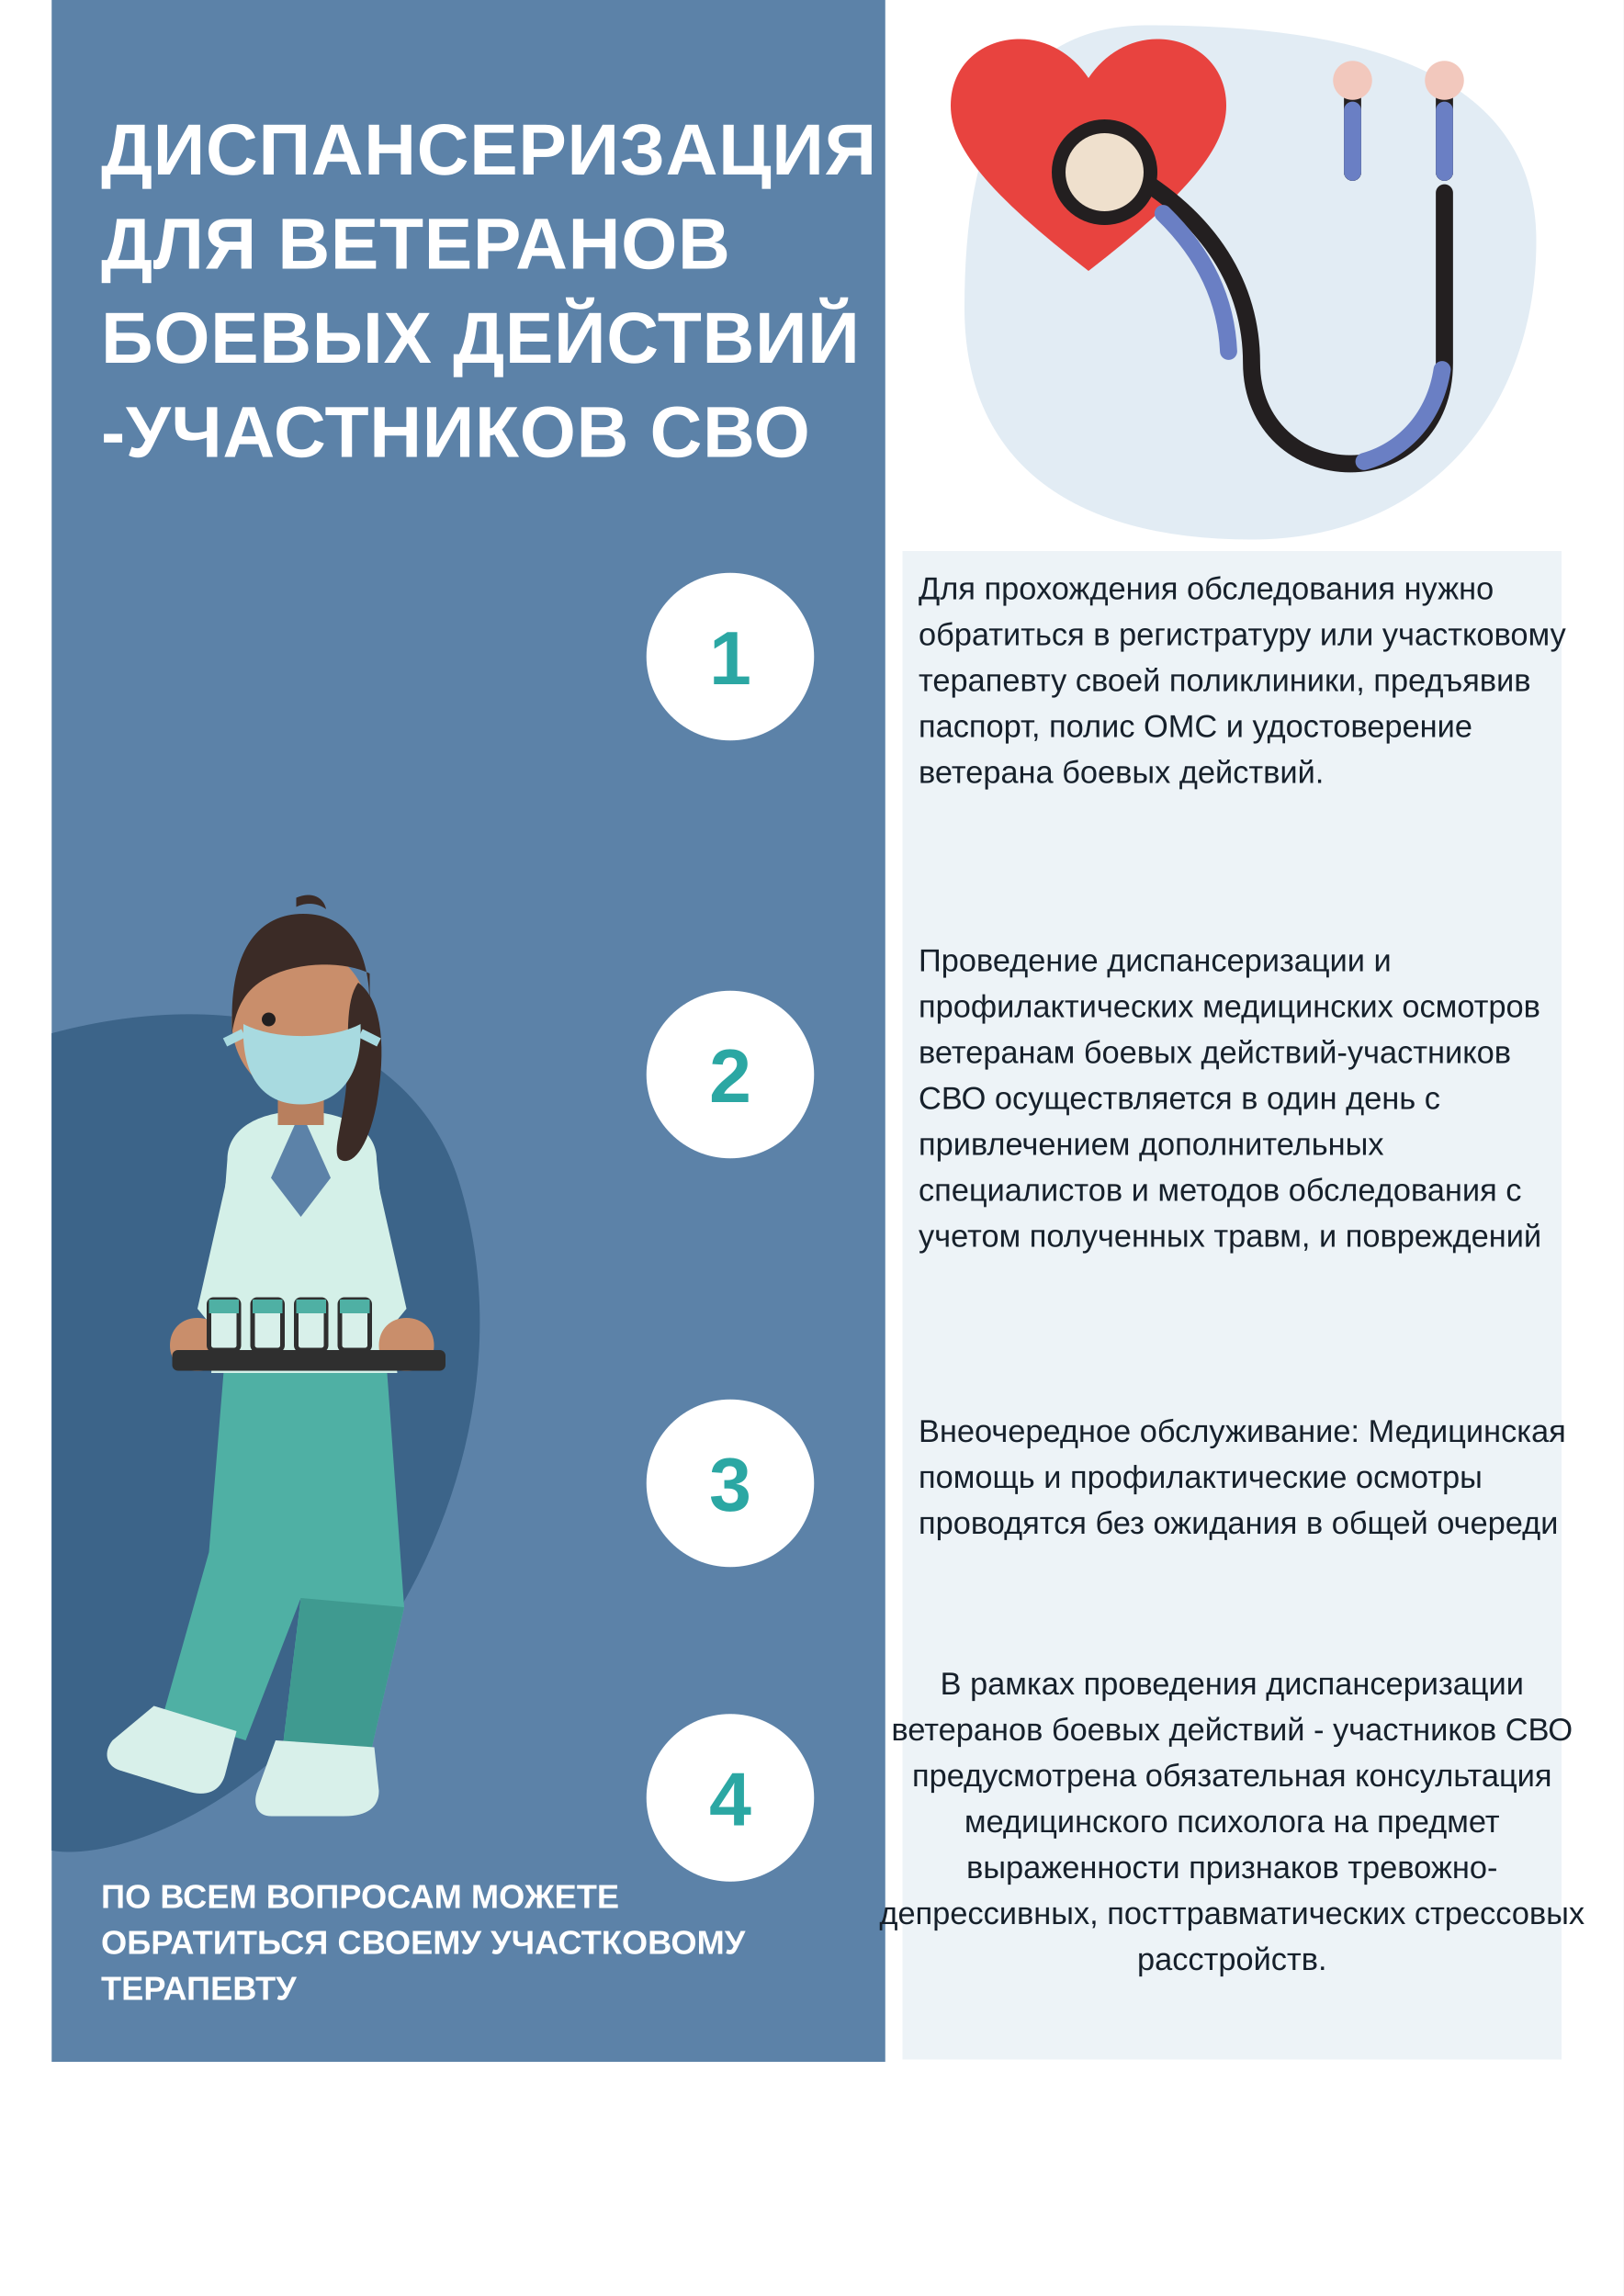
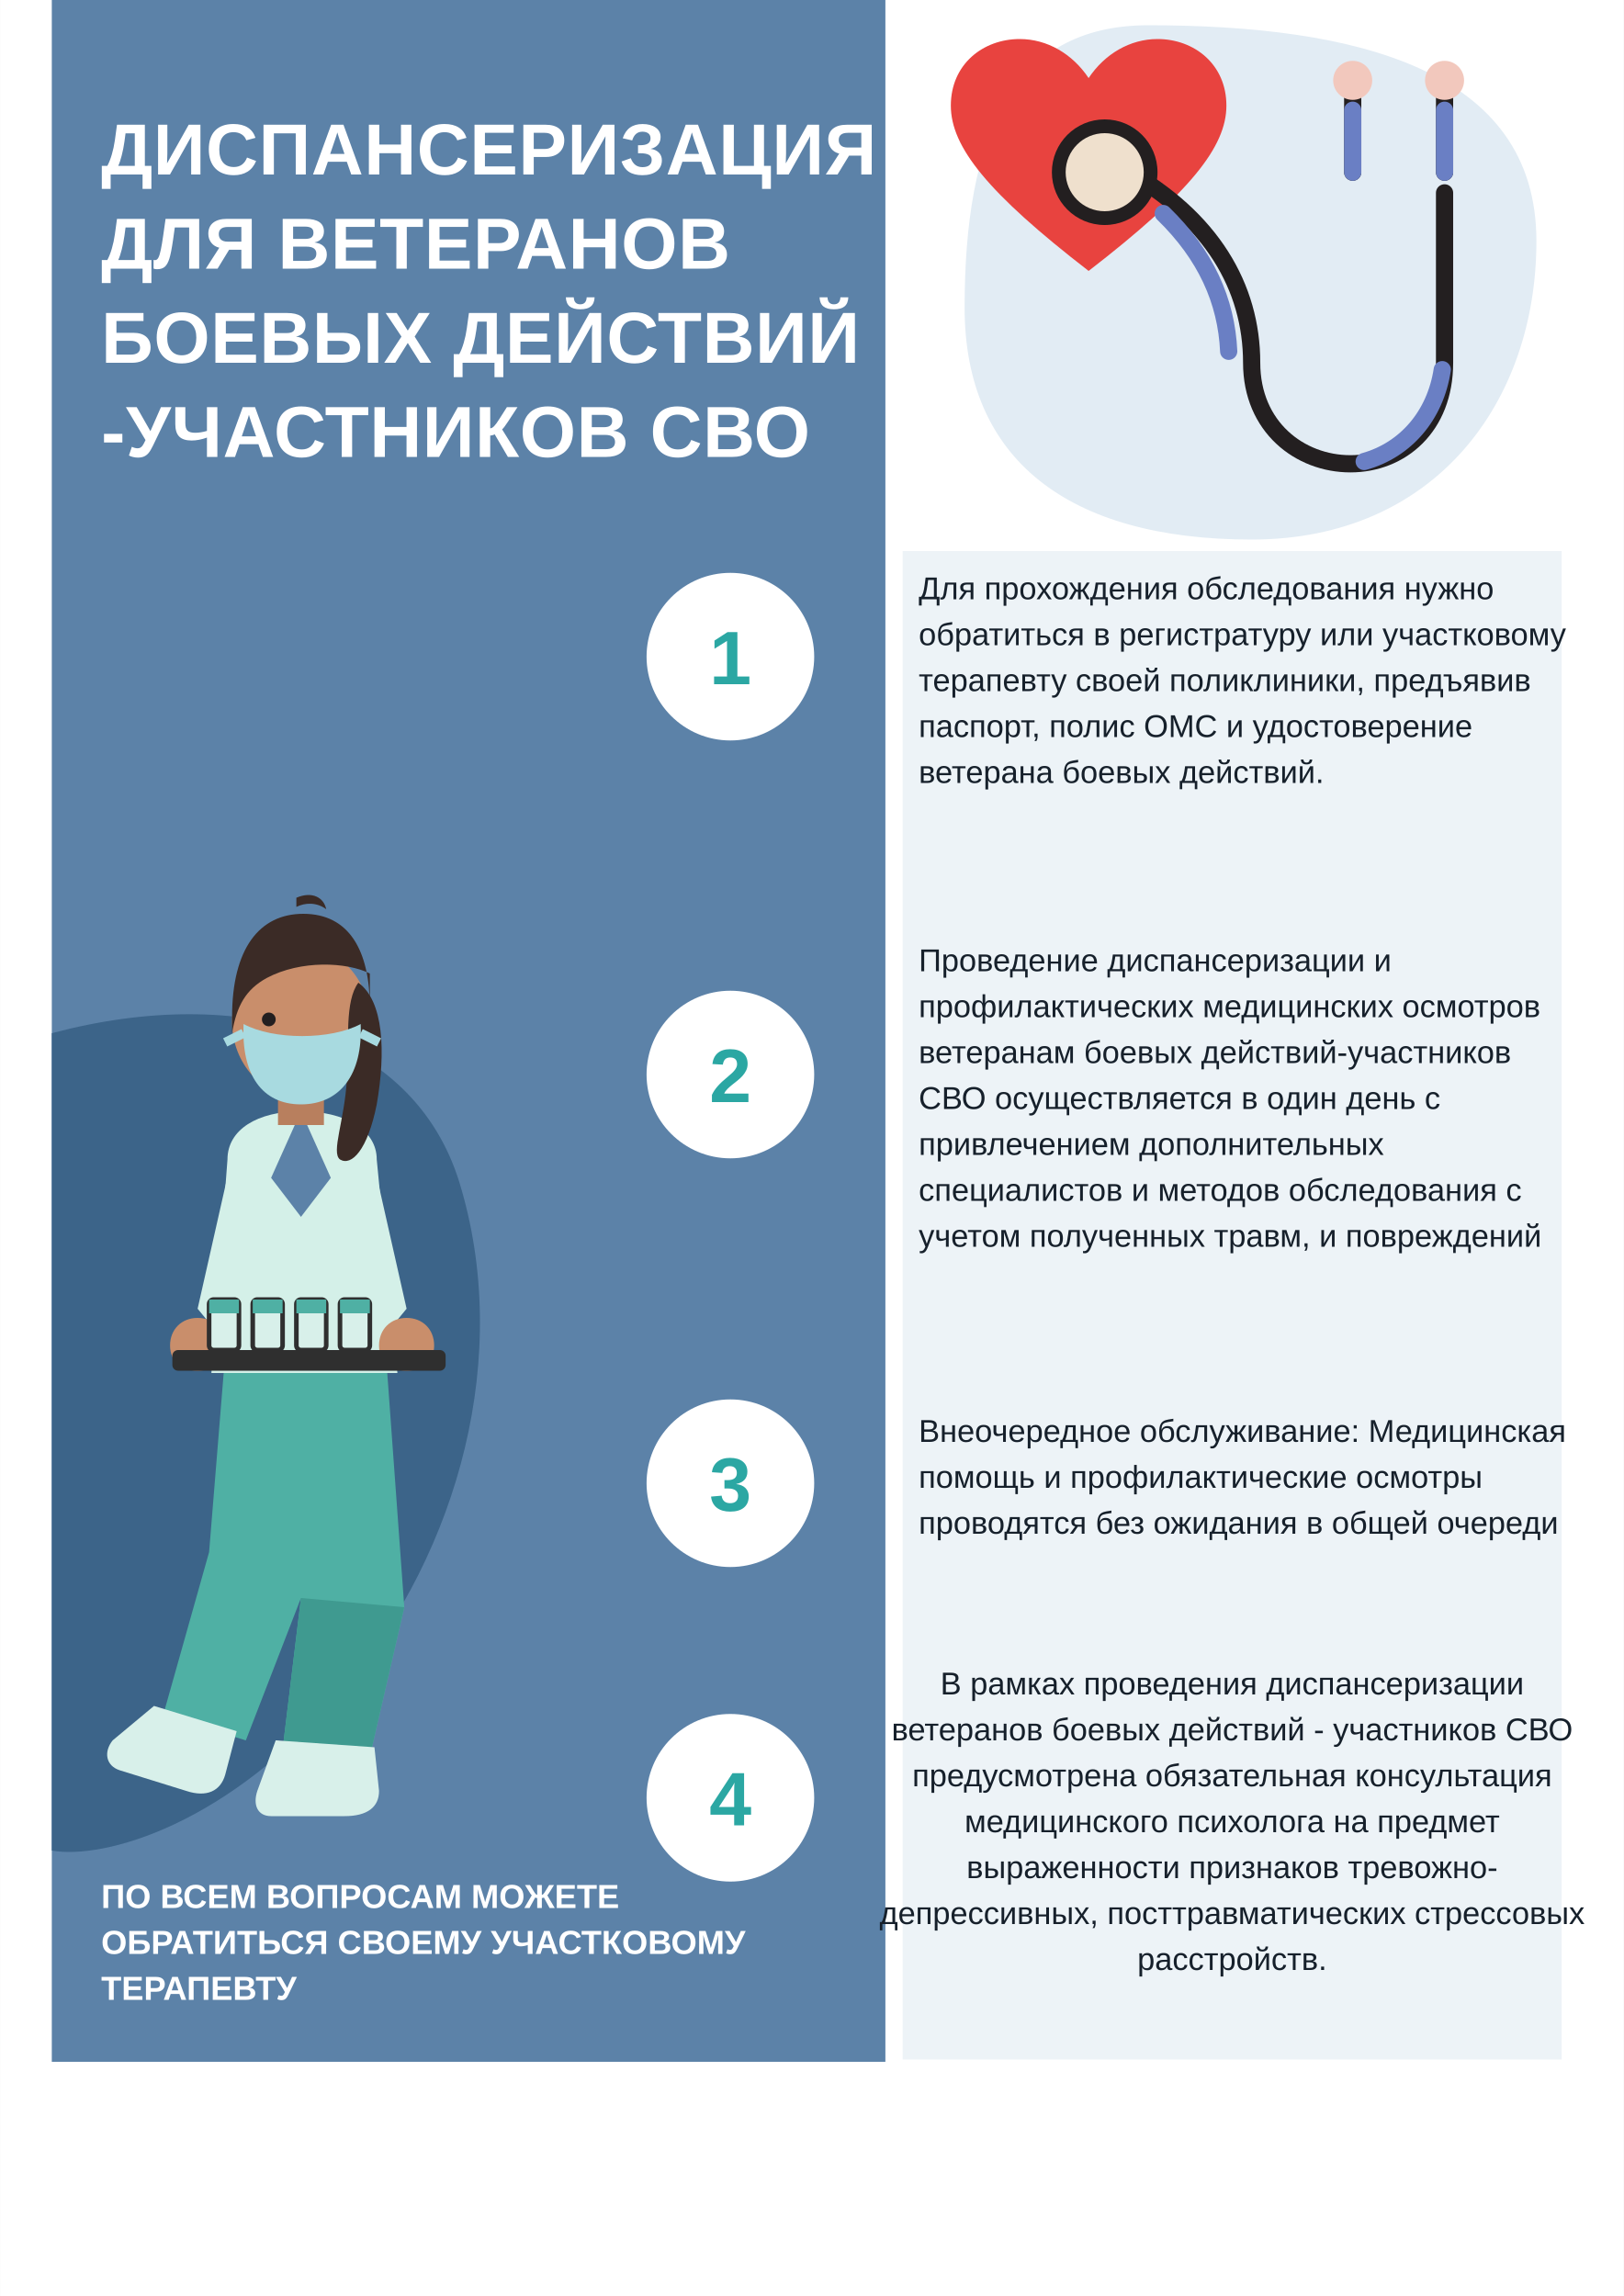
- <svg xmlns="http://www.w3.org/2000/svg" viewBox="0 0 1414 2000" width="1414" height="2000" role="img" aria-label="Диспансеризация для ветеранов боевых действий — участников СВО">
+ <svg xmlns="http://www.w3.org/2000/svg" viewBox="0 0 1414 2000" width="3508" height="4961" role="img" aria-label="Диспансеризация для ветеранов боевых действий — участников СВО">
  <defs>
    <style>
      .ff { font-family: "PT Sans", "Arial", "Helvetica Neue", Helvetica, sans-serif; }
      .title { font-weight: 700; font-size: 63px; fill: #ffffff; letter-spacing: 0.5px; }
      .num   { font-weight: 700; font-size: 66px; fill: #2ba7a3; text-anchor: middle; }
      .body  { font-size: 27.5px; fill: #16202b; }
      .foot  { font-weight: 700; font-size: 29px; fill: #ffffff; }
    </style>
    <clipPath id="leftPanelClip">
      <rect x="45" y="0" width="726" height="1796" />
    </clipPath>
  </defs>
  <rect width="1414" height="2000" fill="#ffffff" />
  <rect x="786" y="480" width="574" height="1314" fill="#edf3f7" />
  <path d="M1000 22 C1180 22 1338 60 1338 210 C1338 350 1250 470 1090 470 C930 470 840 400 840 268 C840 120 880 22 1000 22 Z" fill="#e2ecf4" />
  <path d="M948 236 C860 168 828 128 828 92 C828 56 856 34 888 34 C912 34 934 47 948 68 C962 47 984 34 1008 34 C1040 34 1068 56 1068 92 C1068 128 1036 168 948 236 Z" fill="#e8433f" />
  <g fill="none" stroke="#231f20" stroke-width="15" stroke-linecap="round">
    <path d="M980 148 C1055 190 1090 250 1090 316 C1090 372 1132 404 1176 404 C1220 404 1258 372 1258 316 L1258 168" />
    <path d="M1178 76 L1178 150" />
    <path d="M1258 76 L1258 150" />
  </g>
  <g fill="none" stroke="#6a7fc4" stroke-width="15" stroke-linecap="round">
    <path d="M1013 186 C1050 222 1068 262 1070 306" />
    <path d="M1188 402 C1224 392 1250 362 1256 322" />
    <path d="M1178 96 L1178 150" />
    <path d="M1258 96 L1258 150" />
  </g>
  <circle cx="1178" cy="70" r="17" fill="#f2c8bd" />
  <circle cx="1258" cy="70" r="17" fill="#f2c8bd" />
  <circle cx="962" cy="150" r="46" fill="#231f20" />
  <circle cx="962" cy="150" r="34" fill="#efe0cd" />
  <rect x="45" y="0" width="726" height="1796" fill="#5c82a8" />
  <g clip-path="url(#leftPanelClip)">
    <path d="M45 900 C210 856 360 900 400 1030 C446 1180 400 1350 300 1470 C200 1590 90 1620 45 1612 Z" fill="#3c6489" />
  </g>
  <g class="ff">
    <text class="title" x="88" y="152">ДИСПАНСЕРИЗАЦИЯ</text>
    <text class="title" x="88" y="234">ДЛЯ ВЕТЕРАНОВ</text>
    <text class="title" x="88" y="316">БОЕВЫХ ДЕЙСТВИЙ</text>
    <text class="title" x="88" y="398">-УЧАСТНИКОВ СВО</text>
  </g>
  <g>
    <path d="M196 1180 L336 1180 L352 1400 L322 1530 L246 1524 L262 1392 L214 1516 L142 1494 L182 1352 Z" fill="#4fb0a4" />
    <path d="M262 1392 L246 1524 L322 1530 L352 1400 Z" fill="#3f9a90" />
    <path d="M240 1516 L326 1522 L330 1560 C330 1574 320 1582 300 1582 L236 1582 C224 1582 220 1572 224 1560 Z" fill="#d8f0ea" />
    <path d="M134 1486 L206 1508 L196 1546 C192 1560 180 1566 162 1560 L104 1542 C92 1538 90 1526 98 1516 Z" fill="#d8f0ea" />
    <path d="M198 1010 C198 984 224 968 262 968 C300 968 328 984 328 1010 L346 1196 L184 1196 Z" fill="#d4f0e8" />
    <path d="M262 968 L288 1026 L262 1060 L236 1026 Z" fill="#5c82a8" />
    <path d="M200 1016 L172 1140 L200 1174 L226 1160 L206 1120 L226 1024 Z" fill="#d4f0e8" />
    <path d="M326 1016 L354 1140 L326 1174 L300 1160 L320 1120 L300 1024 Z" fill="#d4f0e8" />
    <path d="M172 1148 C186 1148 196 1158 196 1172 C196 1186 186 1194 172 1194 C158 1194 148 1186 148 1172 C148 1158 158 1148 172 1148 Z" fill="#c98e6b" />
    <path d="M354 1148 C368 1148 378 1158 378 1172 C378 1186 368 1194 354 1194 C340 1194 330 1186 330 1172 C330 1158 340 1148 354 1148 Z" fill="#c98e6b" />
    <rect x="242" y="936" width="40" height="44" fill="#b87f5e" />
    <ellipse cx="262" cy="890" rx="60" ry="66" fill="#c98e6b" />
    <path d="M202 886 C202 826 226 796 264 796 C304 796 322 828 322 878 L322 848 C302 838 262 836 232 852 C214 862 206 876 202 900 Z" fill="#3b2b26" />
    <path d="M312 856 C334 872 336 916 328 962 C320 1002 306 1016 296 1010 C288 1004 300 976 302 940 C304 906 300 872 312 856 Z" fill="#3b2b26" />
    <path d="M258 782 C272 776 282 782 284 792 C276 786 266 786 258 790 Z" fill="#3b2b26" />
    <circle cx="234" cy="888" r="6" fill="#231f20" />
    <path d="M212 892 C238 906 288 906 314 892 C316 936 296 962 262 962 C228 962 210 936 212 892 Z" fill="#a8dae0" />
    <path d="M212 900 L196 908 M314 900 L330 908" stroke="#a8dae0" stroke-width="8" fill="none" />
    <g>
      <rect x="150" y="1176" width="238" height="18" rx="5" fill="#2f2f2f" />
      <g fill="#d8f0ea" stroke="#2f2f2f" stroke-width="4">
        <rect x="182" y="1132" width="26" height="44" rx="4" />
        <rect x="220" y="1132" width="26" height="44" rx="4" />
        <rect x="258" y="1132" width="26" height="44" rx="4" />
        <rect x="296" y="1132" width="26" height="44" rx="4" />
      </g>
      <g fill="#4fb0a4">
        <rect x="182" y="1132" width="26" height="12" />
        <rect x="220" y="1132" width="26" height="12" />
        <rect x="258" y="1132" width="26" height="12" />
        <rect x="296" y="1132" width="26" height="12" />
      </g>
    </g>
  </g>
  <circle cx="636" cy="572" r="73" fill="#ffffff" />
  <text class="ff num" x="636" y="596">1</text>
  <g class="ff body">
    <text x="800" y="522">Для прохождения обследования нужно</text>
    <text x="800" y="562">обратиться в регистратуру или участковому</text>
    <text x="800" y="602">терапевту своей поликлиники, предъявив</text>
    <text x="800" y="642">паспорт, полис ОМС и удостоверение</text>
    <text x="800" y="682">ветерана боевых действий.</text>
  </g>
  <circle cx="636" cy="936" r="73" fill="#ffffff" />
  <text class="ff num" x="636" y="960">2</text>
  <g class="ff body">
    <text x="800" y="846">Проведение диспансеризации и</text>
    <text x="800" y="886">профилактических медицинских осмотров</text>
    <text x="800" y="926">ветеранам боевых действий-участников</text>
    <text x="800" y="966">СВО осуществляется в один день с</text>
    <text x="800" y="1006">привлечением дополнительных</text>
    <text x="800" y="1046">специалистов и методов обследования с</text>
    <text x="800" y="1086">учетом полученных травм, и повреждений</text>
  </g>
  <circle cx="636" cy="1292" r="73" fill="#ffffff" />
  <text class="ff num" x="636" y="1316">3</text>
  <g class="ff body">
    <text x="800" y="1256">Внеочередное обслуживание: Медицинская</text>
    <text x="800" y="1296">помощь и профилактические осмотры</text>
    <text x="800" y="1336">проводятся без ожидания в общей очереди</text>
  </g>
  <circle cx="636" cy="1566" r="73" fill="#ffffff" />
  <text class="ff num" x="636" y="1590">4</text>
  <g class="ff body" text-anchor="middle">
    <text x="1073" y="1476">В рамках проведения диспансеризации</text>
    <text x="1073" y="1516">ветеранов боевых действий - участников СВО</text>
    <text x="1073" y="1556">предусмотрена обязательная консультация</text>
    <text x="1073" y="1596">медицинского психолога на предмет</text>
    <text x="1073" y="1636">выраженности признаков тревожно-</text>
    <text x="1073" y="1676">депрессивных, посттравматических стрессовых</text>
    <text x="1073" y="1716">расстройств.</text>
  </g>
  <g class="ff">
    <text class="foot" x="88" y="1662">ПО ВСЕМ ВОПРОСАМ МОЖЕТЕ</text>
    <text class="foot" x="88" y="1702">ОБРАТИТЬСЯ СВОЕМУ УЧАСТКОВОМУ</text>
    <text class="foot" x="88" y="1742">ТЕРАПЕВТУ</text>
  </g>
</svg>
